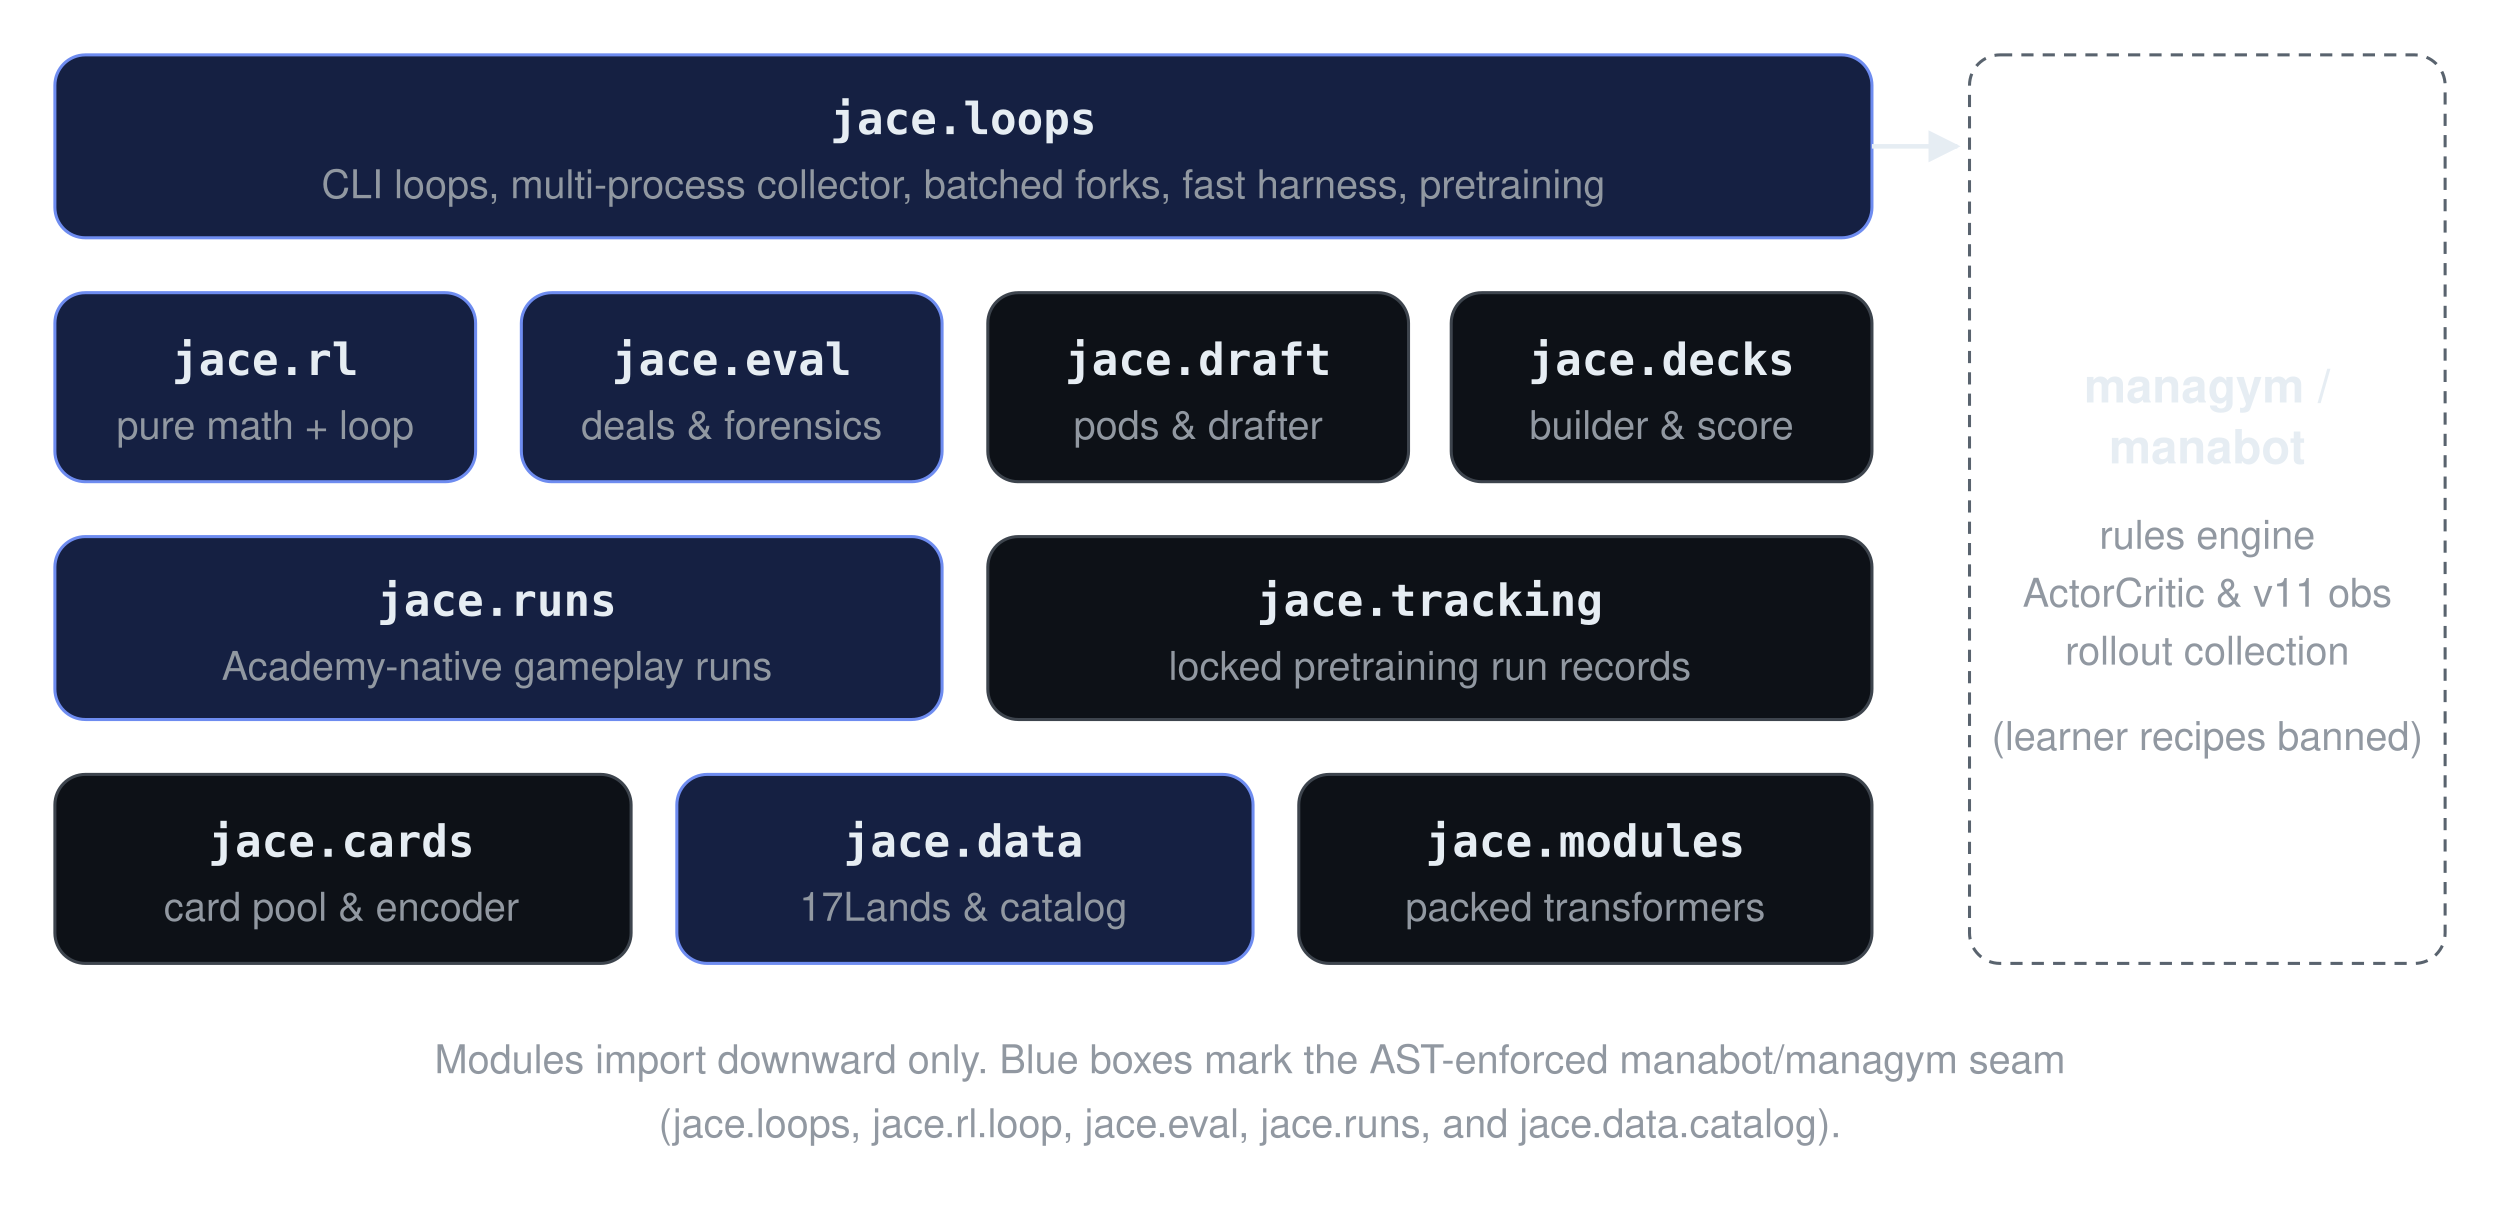
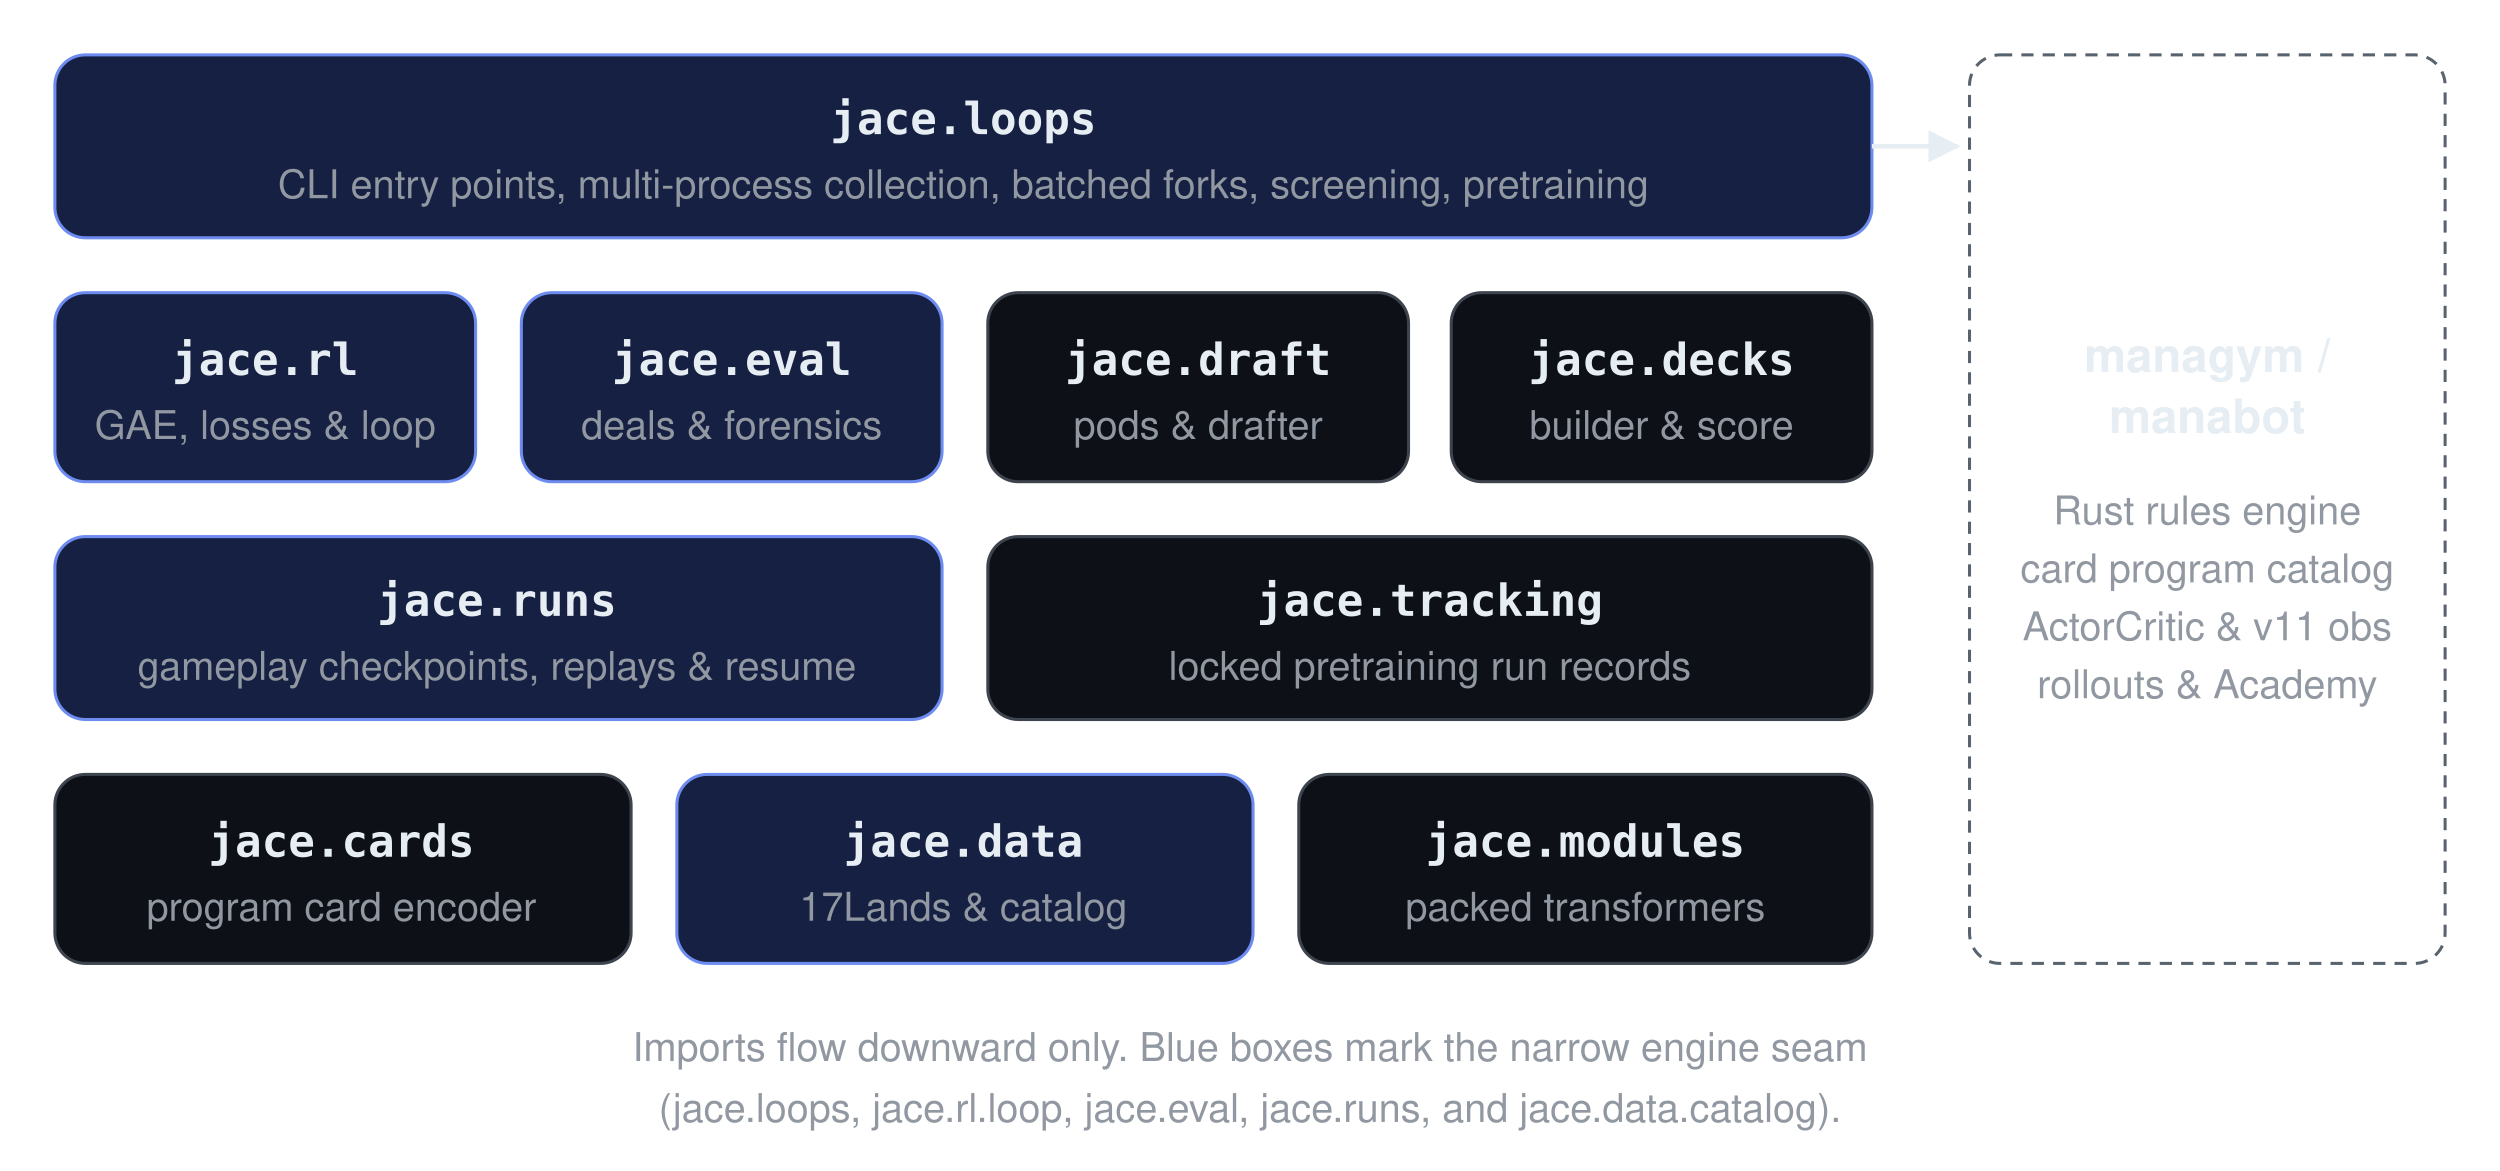
- <svg xmlns="http://www.w3.org/2000/svg" viewBox="0 0 820 398" role="img" aria-label="The package layers of Jace v2. Top row: jace.loops (CLI entry points, collector pool, batched forks, harness). Second row: jace.rl (pure RL math plus loop seam), jace.eval (mirrored deals and forensics), jace.draft (pods and drafter, imported only by jace.loops), and jace.decks (builder and score). Third row: jace.runs (Academy-native runs) and jace.tracking (locked pretraining run records). Bottom leaf row: jace.cards, jace.data (17Lands and catalog seam), and jace.modules. On the right: managym and manabot, connected only to the blue-highlighted seam modules.">
+ <svg xmlns="http://www.w3.org/2000/svg" viewBox="0 0 820 384" role="img" aria-label="Package layers of jace. Top row: jace.loops (CLI training, pretraining, collector pool, forks, screening). Second row: jace.rl (GAE, losses, snapshots, loop), jace.eval (mirrored deals, forensics, diffs), jace.draft (booster pods and drafter), and jace.decks (builder, score, and search). Third row: jace.runs (gameplay checkpoints and replays) and jace.tracking (locked pretraining run records). Bottom foundation row: jace.cards (card pool and program encoder), jace.data (17Lands loaders and engine catalog), and jace.modules (packed transformers). On the right: managym and manabot runtime, accessed through the blue-highlighted seam modules.">
  <style>
text{font-family:-apple-system,BlinkMacSystemFont,"Segoe UI",Helvetica,Arial,sans-serif;fill:#e6edf3;text-anchor:middle;font-size:15.5px}
.t{font-weight:600}.s{font-size:13px;fill:#9198a1}.m{font-family:ui-monospace,SFMono-Regular,Menlo,monospace;font-size:14.5px;font-weight:600}
.line{fill:none;stroke:#e6edf3;stroke-width:1.5}.head{fill:#e6edf3}
.box{fill:#0d1117;stroke:#3d444d}.round{fill:#152042;stroke:#6e8cf0}.side{fill:none;stroke:#59636e;stroke-dasharray:4 3}
</style>
  <defs>
    <marker id="a" viewBox="0 0 10 10" refX="9" refY="5" markerWidth="7" markerHeight="7" orient="auto-start-reverse">
      <path d="M0,0 L10,5 L0,10 z" class="head" />
    </marker>
  </defs>
  <rect class="round" x="18" y="18" width="596" height="60" rx="10" />
  <text x="316" y="44" class="m">jace.loops</text>
-   <text x="316" y="65" class="s">CLI loops, multi-process collector, batched forks, fast harness, pretraining</text>
+   <text x="316" y="65" class="s">CLI entry points, multi-process collection, batched forks, screening, pretraining</text>
  <rect class="round" x="18" y="96" width="138" height="62" rx="10" />
  <text x="87" y="123" class="m">jace.rl</text>
-   <text x="87" y="144" class="s">pure math + loop</text>
+   <text x="87" y="144" class="s">GAE, losses &amp; loop</text>
  <rect class="round" x="171" y="96" width="138" height="62" rx="10" />
  <text x="240" y="123" class="m">jace.eval</text>
  <text x="240" y="144" class="s">deals &amp; forensics</text>
  <rect class="box" x="324" y="96" width="138" height="62" rx="10" />
  <text x="393" y="123" class="m">jace.draft</text>
  <text x="393" y="144" class="s">pods &amp; drafter</text>
  <rect class="box" x="476" y="96" width="138" height="62" rx="10" />
  <text x="545" y="123" class="m">jace.decks</text>
  <text x="545" y="144" class="s">builder &amp; score</text>
  <rect class="round" x="18" y="176" width="291" height="60" rx="10" />
  <text x="163" y="202" class="m">jace.runs</text>
-   <text x="163" y="223" class="s">Academy-native gameplay runs</text>
+   <text x="163" y="223" class="s">gameplay checkpoints, replays &amp; resume</text>
  <rect class="box" x="324" y="176" width="290" height="60" rx="10" />
  <text x="469" y="202" class="m">jace.tracking</text>
  <text x="469" y="223" class="s">locked pretraining run records</text>
  <rect class="box" x="18" y="254" width="189" height="62" rx="10" />
  <text x="112" y="281" class="m">jace.cards</text>
-   <text x="112" y="302" class="s">card pool &amp; encoder</text>
+   <text x="112" y="302" class="s">program card encoder</text>
  <rect class="round" x="222" y="254" width="189" height="62" rx="10" />
  <text x="316" y="281" class="m">jace.data</text>
  <text x="316" y="302" class="s">17Lands &amp; catalog</text>
  <rect class="box" x="426" y="254" width="188" height="62" rx="10" />
  <text x="520" y="281" class="m">jace.modules</text>
  <text x="520" y="302" class="s">packed transformers</text>
  <rect class="side" x="646" y="18" width="156" height="298" rx="10" />
-   <text x="724" y="132" class="t">managym /</text>
-   <text x="724" y="152" class="t">manabot</text>
-   <text x="724" y="180" class="s">rules engine</text>
-   <text x="724" y="199" class="s">ActorCritic &amp; v11 obs</text>
-   <text x="724" y="218" class="s">rollout collection</text>
-   <text x="724" y="246" class="s">(learner recipes banned)</text>
+   <text x="724" y="122" class="t">managym /</text>
+   <text x="724" y="142" class="t">manabot</text>
+   <text x="724" y="172" class="s">Rust rules engine</text>
+   <text x="724" y="191" class="s">card program catalog</text>
+   <text x="724" y="210" class="s">ActorCritic &amp; v11 obs</text>
+   <text x="724" y="229" class="s">rollouts &amp; Academy</text>
  <path class="line" d="M614 48 H642" marker-end="url(#a)" />
-   <text x="410" y="352" class="s">Modules import downward only. Blue boxes mark the AST-enforced manabot/managym seam</text>
-   <text x="410" y="373" class="s">(jace.loops, jace.rl.loop, jace.eval, jace.runs, and jace.data.catalog).</text>
+   <text x="410" y="348" class="s">Imports flow downward only. Blue boxes mark the narrow engine seam</text>
+   <text x="410" y="368" class="s">(jace.loops, jace.rl.loop, jace.eval, jace.runs, and jace.data.catalog).</text>
</svg>
